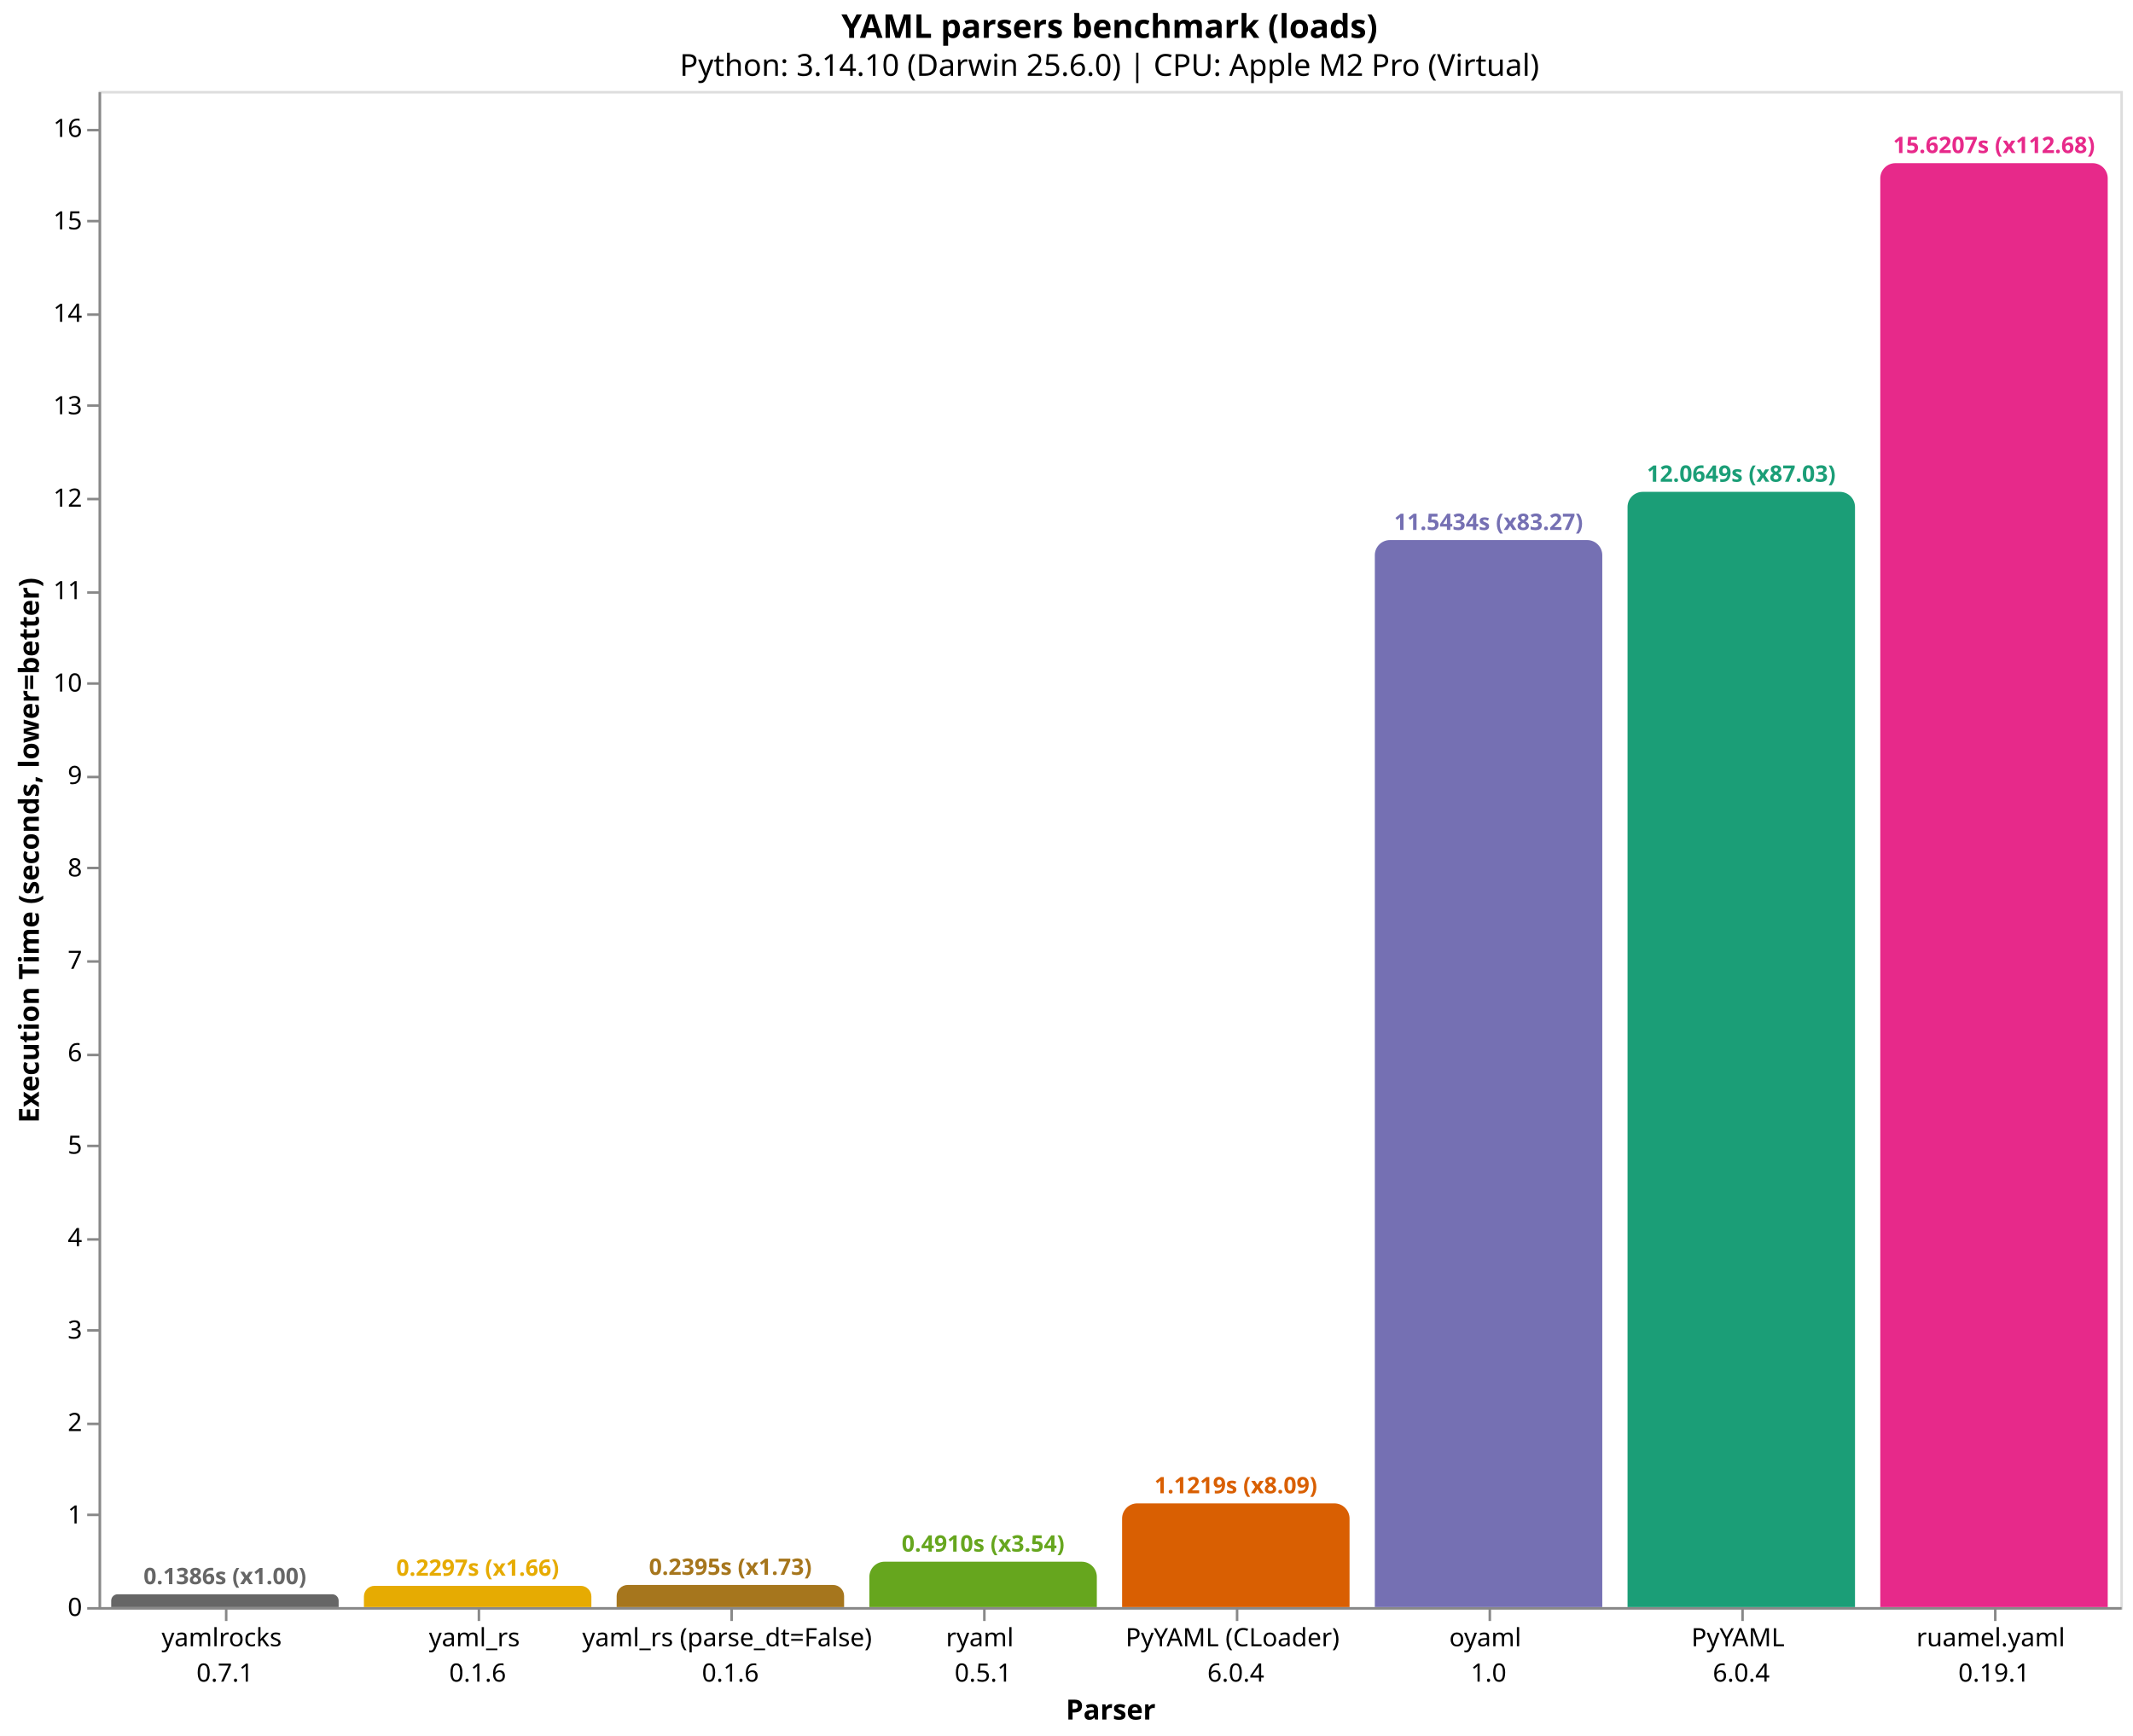
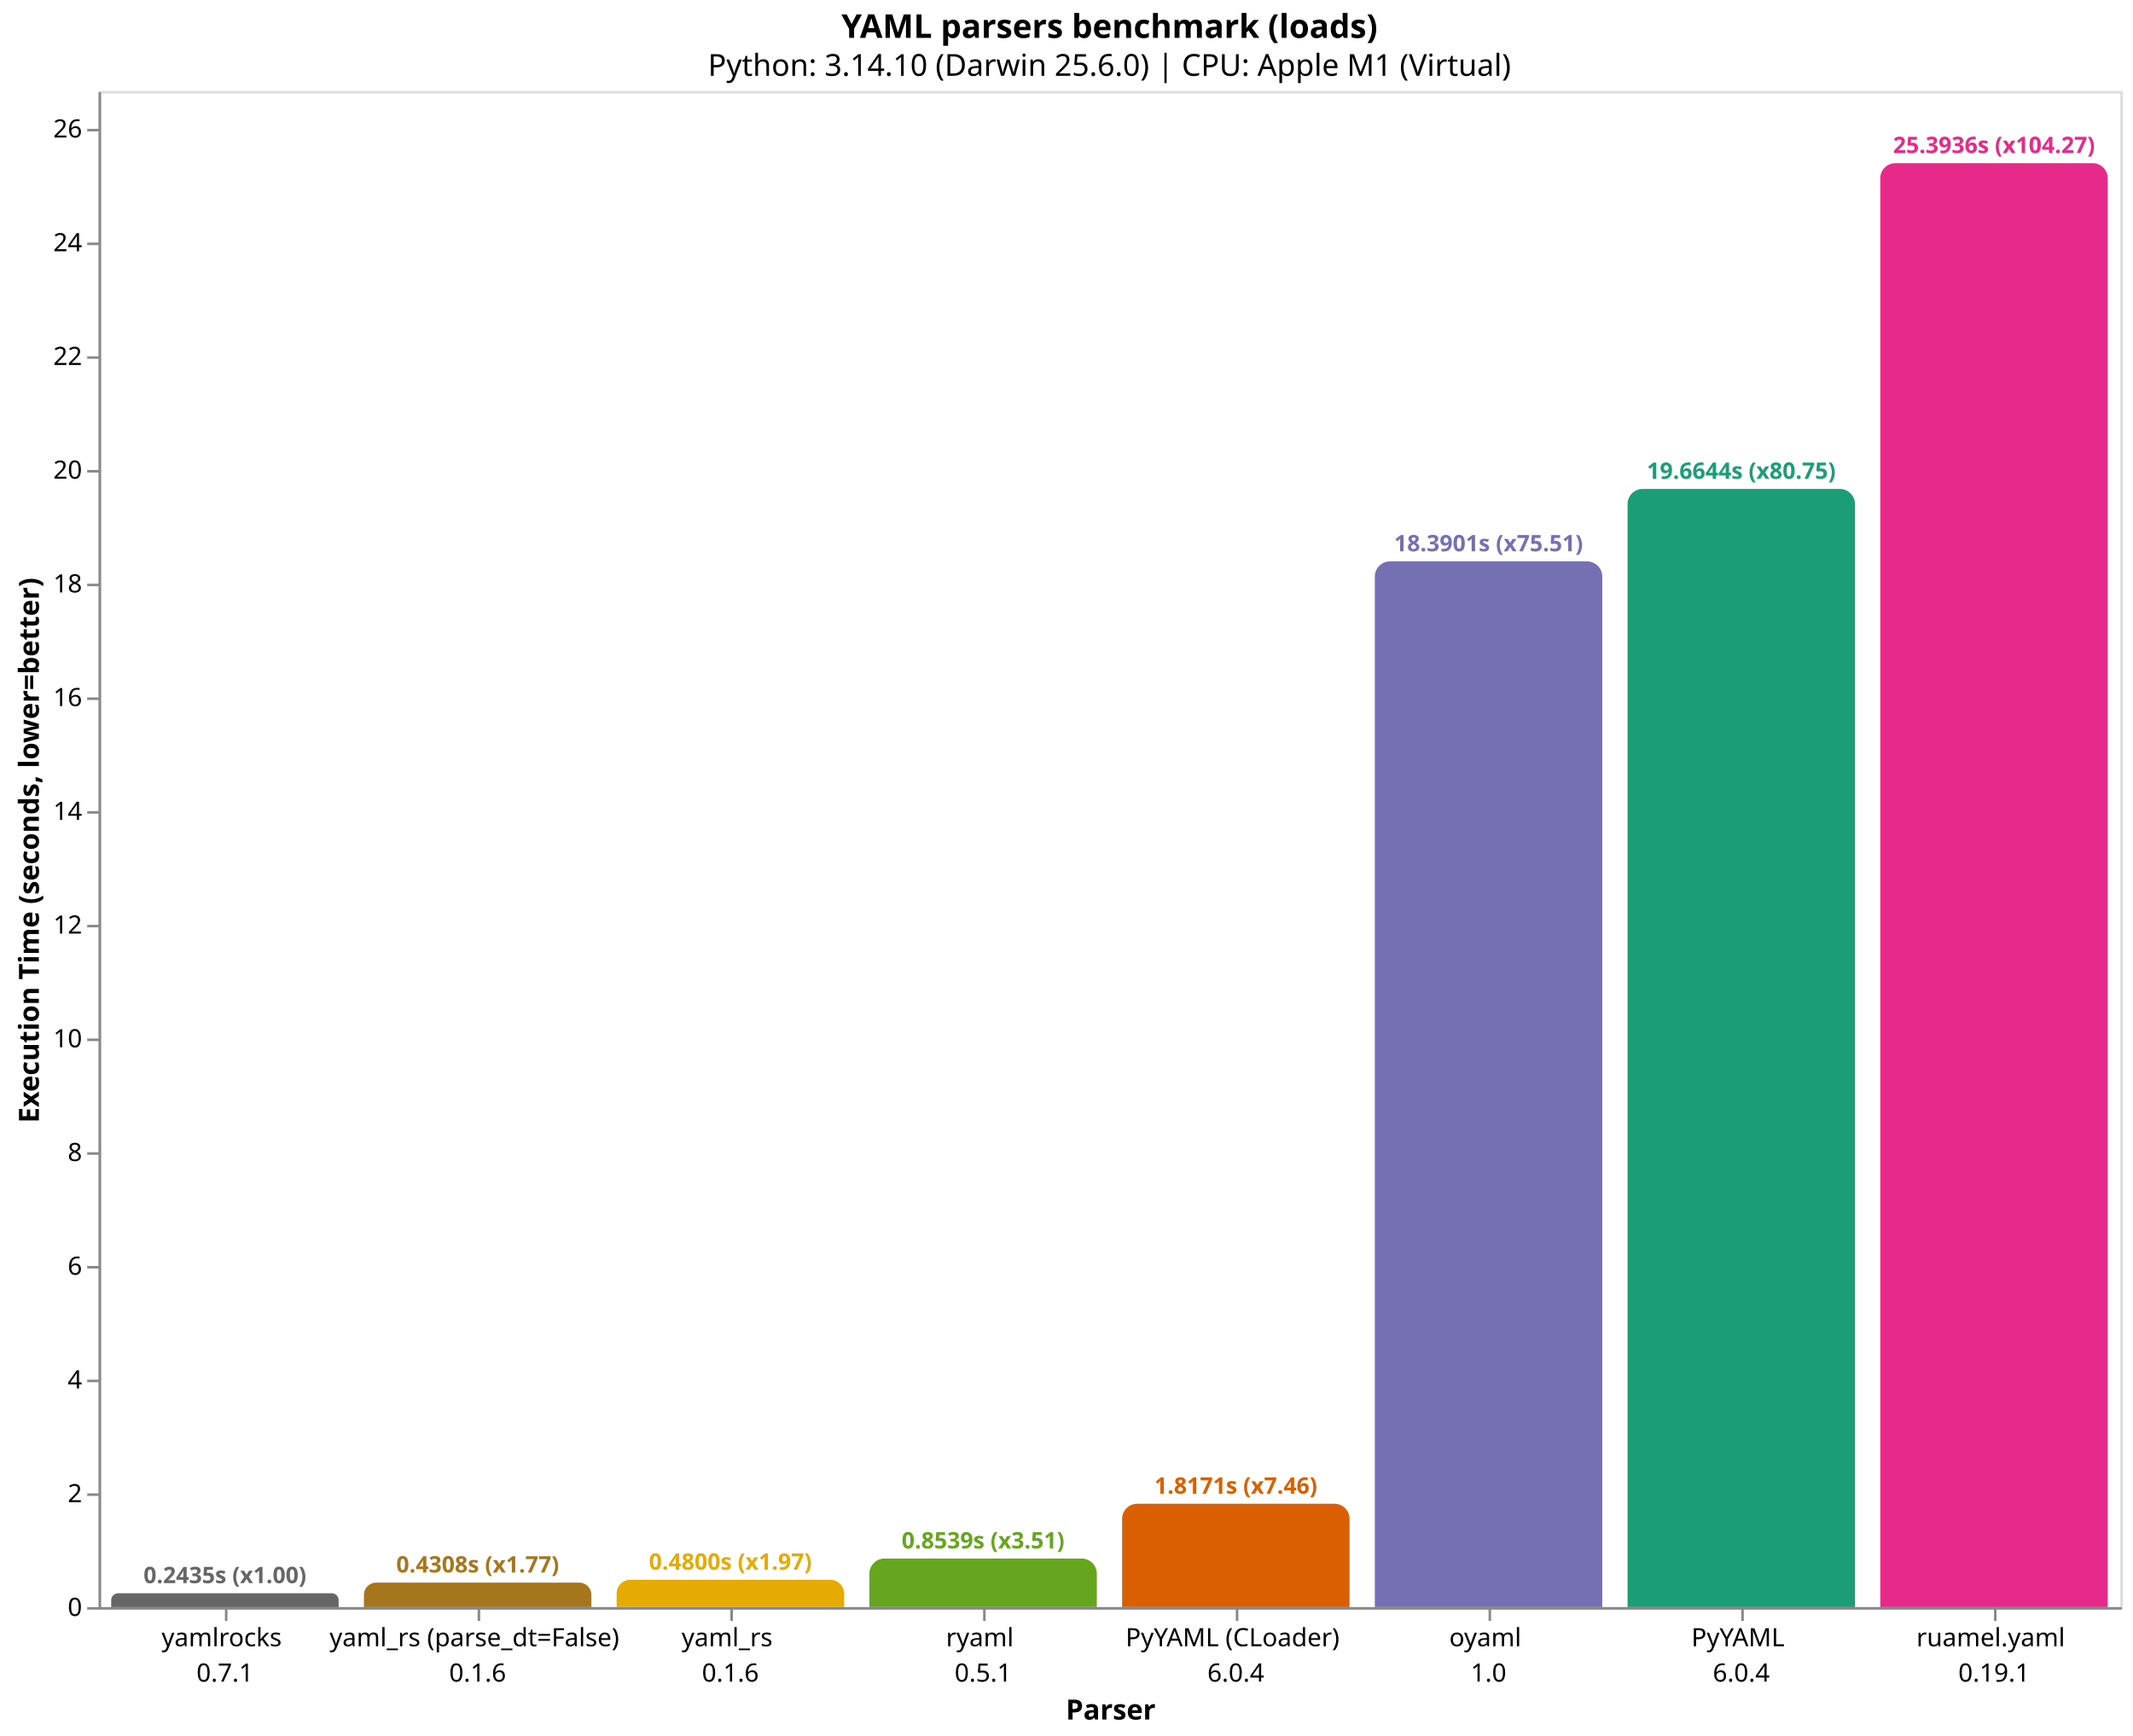
<svg xmlns="http://www.w3.org/2000/svg" version="1.1" class="marks" width="844" height="687" viewBox="0 0 844 687">
  <rect width="844" height="687" fill="white" />
  <g fill="none" stroke-miterlimit="10" transform="translate(39,36)">
    <g class="mark-group role-frame root" role="graphics-object" aria-roledescription="group mark container">
      <g transform="translate(0,0)">
        <path class="background" aria-hidden="true" d="M0.5,0.5h800v600h-800Z" stroke="#ddd" />
        <g>
-           <g class="mark-group role-axis" role="graphics-symbol" aria-roledescription="axis" aria-label="X-axis titled 'Parser' for a discrete scale with 8 values: yamlrocks&#10;0.7.1, yaml_rs&#10;0.1.6, yaml_rs (parse_dt=False)&#10;0.1.6, ryaml&#10;0.5.1, PyYAML (CLoader)&#10;6.0.4, ending with ruamel.yaml&#10;0.19.1">
+           <g class="mark-group role-axis" role="graphics-symbol" aria-roledescription="axis" aria-label="X-axis titled 'Parser' for a discrete scale with 8 values: yamlrocks&#10;0.7.1, yaml_rs (parse_dt=False)&#10;0.1.6, yaml_rs&#10;0.1.6, ryaml&#10;0.5.1, PyYAML (CLoader)&#10;6.0.4, ending with ruamel.yaml&#10;0.19.1">
            <g transform="translate(0.5,600.5)">
              <path class="background" aria-hidden="true" d="M0,0h0v0h0Z" pointer-events="none" />
              <g>
                <g class="mark-rule role-axis-tick" pointer-events="none">
                  <line transform="translate(50,0)" x2="0" y2="5" stroke="#888" stroke-width="1" opacity="1" />
                  <line transform="translate(150,0)" x2="0" y2="5" stroke="#888" stroke-width="1" opacity="1" />
                  <line transform="translate(250,0)" x2="0" y2="5" stroke="#888" stroke-width="1" opacity="1" />
                  <line transform="translate(350,0)" x2="0" y2="5" stroke="#888" stroke-width="1" opacity="1" />
                  <line transform="translate(450,0)" x2="0" y2="5" stroke="#888" stroke-width="1" opacity="1" />
                  <line transform="translate(550,0)" x2="0" y2="5" stroke="#888" stroke-width="1" opacity="1" />
                  <line transform="translate(650,0)" x2="0" y2="5" stroke="#888" stroke-width="1" opacity="1" />
                  <line transform="translate(750,0)" x2="0" y2="5" stroke="#888" stroke-width="1" opacity="1" />
                </g>
                <g class="mark-text role-axis-label" pointer-events="none">
                  <text text-anchor="middle" transform="translate(49.5,15)" font-family="sans-serif" font-size="10px" fill="#000" opacity="1">
                    <tspan>yamlrocks</tspan>
                    <tspan x="0" dy="14">0.7.1</tspan>
                  </text>
                  <text text-anchor="middle" transform="translate(149.5,15)" font-family="sans-serif" font-size="10px" fill="#000" opacity="1">
+                     <tspan>yaml_rs (parse_dt=False)</tspan>
+                     <tspan x="0" dy="14">0.1.6</tspan>
+                   </text>
+                   <text text-anchor="middle" transform="translate(249.5,15)" font-family="sans-serif" font-size="10px" fill="#000" opacity="1">
                    <tspan>yaml_rs</tspan>
-                     <tspan x="0" dy="14">0.1.6</tspan>
-                   </text>
-                   <text text-anchor="middle" transform="translate(249.5,15)" font-family="sans-serif" font-size="10px" fill="#000" opacity="1">
-                     <tspan>yaml_rs (parse_dt=False)</tspan>
                    <tspan x="0" dy="14">0.1.6</tspan>
                  </text>
                  <text text-anchor="middle" transform="translate(349.5,15)" font-family="sans-serif" font-size="10px" fill="#000" opacity="1">
                    <tspan>ryaml</tspan>
                    <tspan x="0" dy="14">0.5.1</tspan>
                  </text>
                  <text text-anchor="middle" transform="translate(449.5,15)" font-family="sans-serif" font-size="10px" fill="#000" opacity="1">
                    <tspan>PyYAML (CLoader)</tspan>
                    <tspan x="0" dy="14">6.0.4</tspan>
                  </text>
                  <text text-anchor="middle" transform="translate(549.5,15)" font-family="sans-serif" font-size="10px" fill="#000" opacity="1">
                    <tspan>oyaml</tspan>
                    <tspan x="0" dy="14">1.0</tspan>
                  </text>
                  <text text-anchor="middle" transform="translate(649.5,15)" font-family="sans-serif" font-size="10px" fill="#000" opacity="1">
                    <tspan>PyYAML</tspan>
                    <tspan x="0" dy="14">6.0.4</tspan>
                  </text>
                  <text text-anchor="middle" transform="translate(749.5,15)" font-family="sans-serif" font-size="10px" fill="#000" opacity="1">
                    <tspan>ruamel.yaml</tspan>
                    <tspan x="0" dy="14">0.19.1</tspan>
                  </text>
                </g>
                <g class="mark-rule role-axis-domain" pointer-events="none">
                  <line transform="translate(0,0)" x2="800" y2="0" stroke="#888" stroke-width="1" opacity="1" />
                </g>
                <g class="mark-text role-axis-title" pointer-events="none">
                  <text text-anchor="middle" transform="translate(400,44)" font-family="sans-serif" font-size="11px" font-weight="bold" fill="#000" opacity="1">Parser</text>
                </g>
              </g>
              <path class="foreground" aria-hidden="true" d="" pointer-events="none" display="none" />
            </g>
          </g>
-           <g class="mark-group role-axis" role="graphics-symbol" aria-roledescription="axis" aria-label="Y-axis titled 'Execution Time (seconds, lower=better)' for a linear scale with values from 0 to 16">
+           <g class="mark-group role-axis" role="graphics-symbol" aria-roledescription="axis" aria-label="Y-axis titled 'Execution Time (seconds, lower=better)' for a linear scale with values from 0 to 27">
            <g transform="translate(0.5,0.5)">
              <path class="background" aria-hidden="true" d="M0,0h0v0h0Z" pointer-events="none" />
              <g>
                <g class="mark-rule role-axis-tick" pointer-events="none">
                  <line transform="translate(0,600)" x2="-5" y2="0" stroke="#888" stroke-width="1" opacity="1" />
-                   <line transform="translate(0,563)" x2="-5" y2="0" stroke="#888" stroke-width="1" opacity="1" />
-                   <line transform="translate(0,527)" x2="-5" y2="0" stroke="#888" stroke-width="1" opacity="1" />
-                   <line transform="translate(0,490)" x2="-5" y2="0" stroke="#888" stroke-width="1" opacity="1" />
-                   <line transform="translate(0,454)" x2="-5" y2="0" stroke="#888" stroke-width="1" opacity="1" />
-                   <line transform="translate(0,417)" x2="-5" y2="0" stroke="#888" stroke-width="1" opacity="1" />
-                   <line transform="translate(0,381)" x2="-5" y2="0" stroke="#888" stroke-width="1" opacity="1" />
-                   <line transform="translate(0,344)" x2="-5" y2="0" stroke="#888" stroke-width="1" opacity="1" />
-                   <line transform="translate(0,307)" x2="-5" y2="0" stroke="#888" stroke-width="1" opacity="1" />
-                   <line transform="translate(0,271)" x2="-5" y2="0" stroke="#888" stroke-width="1" opacity="1" />
-                   <line transform="translate(0,234)" x2="-5" y2="0" stroke="#888" stroke-width="1" opacity="1" />
-                   <line transform="translate(0,198)" x2="-5" y2="0" stroke="#888" stroke-width="1" opacity="1" />
-                   <line transform="translate(0,161)" x2="-5" y2="0" stroke="#888" stroke-width="1" opacity="1" />
-                   <line transform="translate(0,124)" x2="-5" y2="0" stroke="#888" stroke-width="1" opacity="1" />
-                   <line transform="translate(0,88)" x2="-5" y2="0" stroke="#888" stroke-width="1" opacity="1" />
-                   <line transform="translate(0,51)" x2="-5" y2="0" stroke="#888" stroke-width="1" opacity="1" />
+                   <line transform="translate(0,555)" x2="-5" y2="0" stroke="#888" stroke-width="1" opacity="1" />
+                   <line transform="translate(0,510)" x2="-5" y2="0" stroke="#888" stroke-width="1" opacity="1" />
+                   <line transform="translate(0,465)" x2="-5" y2="0" stroke="#888" stroke-width="1" opacity="1" />
+                   <line transform="translate(0,420)" x2="-5" y2="0" stroke="#888" stroke-width="1" opacity="1" />
+                   <line transform="translate(0,375)" x2="-5" y2="0" stroke="#888" stroke-width="1" opacity="1" />
+                   <line transform="translate(0,330)" x2="-5" y2="0" stroke="#888" stroke-width="1" opacity="1" />
+                   <line transform="translate(0,285)" x2="-5" y2="0" stroke="#888" stroke-width="1" opacity="1" />
+                   <line transform="translate(0,240)" x2="-5" y2="0" stroke="#888" stroke-width="1" opacity="1" />
+                   <line transform="translate(0,195)" x2="-5" y2="0" stroke="#888" stroke-width="1" opacity="1" />
+                   <line transform="translate(0,150)" x2="-5" y2="0" stroke="#888" stroke-width="1" opacity="1" />
+                   <line transform="translate(0,105)" x2="-5" y2="0" stroke="#888" stroke-width="1" opacity="1" />
+                   <line transform="translate(0,60)" x2="-5" y2="0" stroke="#888" stroke-width="1" opacity="1" />
                  <line transform="translate(0,15)" x2="-5" y2="0" stroke="#888" stroke-width="1" opacity="1" />
                </g>
                <g class="mark-text role-axis-label" pointer-events="none">
                  <text text-anchor="end" transform="translate(-7,603)" font-family="sans-serif" font-size="10px" fill="#000" opacity="1">0</text>
-                   <text text-anchor="end" transform="translate(-7,566.4186)" font-family="sans-serif" font-size="10px" fill="#000" opacity="1">1</text>
-                   <text text-anchor="end" transform="translate(-7,529.8372)" font-family="sans-serif" font-size="10px" fill="#000" opacity="1">2</text>
-                   <text text-anchor="end" transform="translate(-7,493.2558)" font-family="sans-serif" font-size="10px" fill="#000" opacity="1">3</text>
-                   <text text-anchor="end" transform="translate(-7,456.6744)" font-family="sans-serif" font-size="10px" fill="#000" opacity="1">4</text>
-                   <text text-anchor="end" transform="translate(-7,420.093)" font-family="sans-serif" font-size="10px" fill="#000" opacity="1">5</text>
-                   <text text-anchor="end" transform="translate(-7,383.5116)" font-family="sans-serif" font-size="10px" fill="#000" opacity="1">6</text>
-                   <text text-anchor="end" transform="translate(-7,346.9302)" font-family="sans-serif" font-size="10px" fill="#000" opacity="1">7</text>
-                   <text text-anchor="end" transform="translate(-7,310.3488)" font-family="sans-serif" font-size="10px" fill="#000" opacity="1">8</text>
-                   <text text-anchor="end" transform="translate(-7,273.7673)" font-family="sans-serif" font-size="10px" fill="#000" opacity="1">9</text>
-                   <text text-anchor="end" transform="translate(-7,237.1859)" font-family="sans-serif" font-size="10px" fill="#000" opacity="1">10</text>
-                   <text text-anchor="end" transform="translate(-7,200.6045)" font-family="sans-serif" font-size="10px" fill="#000" opacity="1">11</text>
-                   <text text-anchor="end" transform="translate(-7,164.0231)" font-family="sans-serif" font-size="10px" fill="#000" opacity="1">12</text>
-                   <text text-anchor="end" transform="translate(-7,127.4417)" font-family="sans-serif" font-size="10px" fill="#000" opacity="1">13</text>
-                   <text text-anchor="end" transform="translate(-7,90.86032)" font-family="sans-serif" font-size="10px" fill="#000" opacity="1">14</text>
-                   <text text-anchor="end" transform="translate(-7,54.27891)" font-family="sans-serif" font-size="10px" fill="#000" opacity="1">15</text>
-                   <text text-anchor="end" transform="translate(-7,17.69751)" font-family="sans-serif" font-size="10px" fill="#000" opacity="1">16</text>
+                   <text text-anchor="end" transform="translate(-7,557.9943)" font-family="sans-serif" font-size="10px" fill="#000" opacity="1">2</text>
+                   <text text-anchor="end" transform="translate(-7,512.9885)" font-family="sans-serif" font-size="10px" fill="#000" opacity="1">4</text>
+                   <text text-anchor="end" transform="translate(-7,467.9828)" font-family="sans-serif" font-size="10px" fill="#000" opacity="1">6</text>
+                   <text text-anchor="end" transform="translate(-7,422.977)" font-family="sans-serif" font-size="10px" fill="#000" opacity="1">8</text>
+                   <text text-anchor="end" transform="translate(-7,377.9713)" font-family="sans-serif" font-size="10px" fill="#000" opacity="1">10</text>
+                   <text text-anchor="end" transform="translate(-7,332.9655)" font-family="sans-serif" font-size="10px" fill="#000" opacity="1">12</text>
+                   <text text-anchor="end" transform="translate(-7,287.9598)" font-family="sans-serif" font-size="10px" fill="#000" opacity="1">14</text>
+                   <text text-anchor="end" transform="translate(-7,242.954)" font-family="sans-serif" font-size="10px" fill="#000" opacity="1">16</text>
+                   <text text-anchor="end" transform="translate(-7,197.9483)" font-family="sans-serif" font-size="10px" fill="#000" opacity="1">18</text>
+                   <text text-anchor="end" transform="translate(-7,152.9425)" font-family="sans-serif" font-size="10px" fill="#000" opacity="1">20</text>
+                   <text text-anchor="end" transform="translate(-7,107.9368)" font-family="sans-serif" font-size="10px" fill="#000" opacity="1">22</text>
+                   <text text-anchor="end" transform="translate(-7,62.93101)" font-family="sans-serif" font-size="10px" fill="#000" opacity="1">24</text>
+                   <text text-anchor="end" transform="translate(-7,17.92526)" font-family="sans-serif" font-size="10px" fill="#000" opacity="1">26</text>
                </g>
                <g class="mark-rule role-axis-domain" pointer-events="none">
                  <line transform="translate(0,600)" x2="0" y2="-600" stroke="#888" stroke-width="1" opacity="1" />
                </g>
                <g class="mark-text role-axis-title" pointer-events="none">
                  <text text-anchor="middle" transform="translate(-22.12305,300) rotate(-90) translate(0,-2)" font-family="sans-serif" font-size="11px" font-weight="bold" fill="#000" opacity="1">Execution Time (seconds, lower=better)</text>
                </g>
              </g>
              <path class="foreground" aria-hidden="true" d="" pointer-events="none" display="none" />
            </g>
          </g>
          <g class="mark-group role-scope" role="graphics-object" aria-roledescription="group mark container">
-             <g transform="translate(5,594.9288)">
-               <path class="background" aria-hidden="true" d="M2.536,0L87.464,0C88.864,0,90,1.136,90,2.536L90,5.071C90,5.071,90,5.071,90,5.071L0,5.071C0,5.071,0,5.071,0,5.071L0,2.536C0,1.136,1.136,0,2.536,0Z" />
+             <g transform="translate(5,594.5198)">
+               <path class="background" aria-hidden="true" d="M2.74,0L87.26,0C88.772,0,90,1.228,90,2.74L90,5.48C90,5.48,90,5.48,90,5.48L0,5.48C0,5.48,0,5.48,0,5.48L0,2.74C0,1.228,1.228,0,2.74,0Z" />
              <g clip-path="url(#clip1)">
                <g class="mark-group role-scope" role="graphics-object" aria-roledescription="group mark container">
-                   <g transform="translate(0,-594.9288)">
-                     <path class="background" aria-hidden="true" d="M0,0h90v0h-90Z" />
-                     <g>
-                       <g class="mark-rect role-mark layer_0_marks" role="graphics-object" aria-roledescription="rect mark container">
-                         <path aria-label="Parser: yamlrocks&#10;0.7.1; Execution Time (seconds, lower=better): 0.138628041333; parser: yamlrocks; Execution Time (s): 0.1386; Slowdown: 1.00" role="graphics-symbol" aria-roledescription="bar" d="M0,594.929h90v5.071h-90Z" fill="#666666" />
-                       </g>
-                     </g>
-                     <path class="foreground" aria-hidden="true" d="" display="none" />
-                   </g>
-                 </g>
-               </g>
-               <path class="foreground" aria-hidden="true" d="" display="none" />
-             </g>
-             <g transform="translate(105,591.5976)">
-               <path class="background" aria-hidden="true" d="M4.201,0L85.799,0C88.118,0,90,1.882,90,4.201L90,8.402C90,8.402,90,8.402,90,8.402L0,8.402C0,8.402,0,8.402,0,8.402L0,4.201C0,1.882,1.882,0,4.201,0Z" />
+                   <g transform="translate(0,-594.5198)">
+                     <path class="background" aria-hidden="true" d="M0,0h90v0h-90Z" />
+                     <g>
+                       <g class="mark-rect role-mark layer_0_marks" role="graphics-object" aria-roledescription="rect mark container">
+                         <path aria-label="Parser: yamlrocks&#10;0.7.1; Execution Time (seconds, lower=better): 0.243534597333; parser: yamlrocks; Execution Time (s): 0.2435; Slowdown: 1.00" role="graphics-symbol" aria-roledescription="bar" d="M0,594.52h90v5.48h-90Z" fill="#666666" />
+                       </g>
+                     </g>
+                     <path class="foreground" aria-hidden="true" d="" display="none" />
+                   </g>
+                 </g>
+               </g>
+               <path class="foreground" aria-hidden="true" d="" display="none" />
+             </g>
+             <g transform="translate(105,590.3049)">
+               <path class="background" aria-hidden="true" d="M4.848,0L85.152,0C87.828,0,90,2.172,90,4.848L90,9.695C90,9.695,90,9.695,90,9.695L0,9.695C0,9.695,0,9.695,0,9.695L0,4.848C0,2.172,2.172,0,4.848,0Z" />
              <g clip-path="url(#clip2)">
                <g class="mark-group role-scope" role="graphics-object" aria-roledescription="group mark container">
-                   <g transform="translate(0,-591.5976)">
-                     <path class="background" aria-hidden="true" d="M0,0h90v0h-90Z" />
-                     <g>
-                       <g class="mark-rect role-mark layer_0_marks" role="graphics-object" aria-roledescription="rect mark container">
-                         <path aria-label="Parser: yaml_rs&#10;0.1.6; Execution Time (seconds, lower=better): 0.229689597333; parser: yaml_rs; Execution Time (s): 0.2297; Slowdown: 1.66" role="graphics-symbol" aria-roledescription="bar" d="M0,591.598h90v8.402h-90Z" fill="#e6ab02" />
-                       </g>
-                     </g>
-                     <path class="foreground" aria-hidden="true" d="" display="none" />
-                   </g>
-                 </g>
-               </g>
-               <path class="foreground" aria-hidden="true" d="" display="none" />
-             </g>
-             <g transform="translate(205,591.2395)">
-               <path class="background" aria-hidden="true" d="M4.38,0L85.62,0C88.037,0,90,1.963,90,4.38L90,8.761C90,8.761,90,8.761,90,8.761L0,8.761C0,8.761,0,8.761,0,8.761L0,4.38C0,1.963,1.963,0,4.38,0Z" />
+                   <g transform="translate(0,-590.3049)">
+                     <path class="background" aria-hidden="true" d="M0,0h90v0h-90Z" />
+                     <g>
+                       <g class="mark-rect role-mark layer_0_marks" role="graphics-object" aria-roledescription="rect mark container">
+                         <path aria-label="Parser: yaml_rs (parse_dt=False)&#10;0.1.6; Execution Time (seconds, lower=better): 0.430840444667; parser: yaml_rs (parse_dt=False); Execution Time (s): 0.4308; Slowdown: 1.77" role="graphics-symbol" aria-roledescription="bar" d="M0,590.305h90v9.695h-90Z" fill="#a6761d" />
+                       </g>
+                     </g>
+                     <path class="foreground" aria-hidden="true" d="" display="none" />
+                   </g>
+                 </g>
+               </g>
+               <path class="foreground" aria-hidden="true" d="" display="none" />
+             </g>
+             <g transform="translate(205,589.1977)">
+               <path class="background" aria-hidden="true" d="M5.401,0L84.599,0C87.58,0,90,2.42,90,5.401L90,10.802C90,10.802,90,10.802,90,10.802L0,10.802C0,10.802,0,10.802,0,10.802L0,5.401C0,2.42,2.42,0,5.401,0Z" />
              <g clip-path="url(#clip3)">
                <g class="mark-group role-scope" role="graphics-object" aria-roledescription="group mark container">
-                   <g transform="translate(0,-591.2395)">
-                     <path class="background" aria-hidden="true" d="M0,0h90v0h-90Z" />
-                     <g>
-                       <g class="mark-rect role-mark layer_0_marks" role="graphics-object" aria-roledescription="rect mark container">
-                         <path aria-label="Parser: yaml_rs (parse_dt=False)&#10;0.1.6; Execution Time (seconds, lower=better): 0.239479764; parser: yaml_rs (parse_dt=False); Execution Time (s): 0.2395; Slowdown: 1.73" role="graphics-symbol" aria-roledescription="bar" d="M0,591.239h90v8.761h-90Z" fill="#a6761d" />
-                       </g>
-                     </g>
-                     <path class="foreground" aria-hidden="true" d="" display="none" />
-                   </g>
-                 </g>
-               </g>
-               <path class="foreground" aria-hidden="true" d="" display="none" />
-             </g>
-             <g transform="translate(305,582.0384)">
-               <path class="background" aria-hidden="true" d="M6,0L84,0C87.311,0,90,2.689,90,6L90,17.962C90,17.962,90,17.962,90,17.962L0,17.962C0,17.962,0,17.962,0,17.962L0,6C0,2.689,2.689,0,6,0Z" />
+                   <g transform="translate(0,-589.1977)">
+                     <path class="background" aria-hidden="true" d="M0,0h90v0h-90Z" />
+                     <g>
+                       <g class="mark-rect role-mark layer_0_marks" role="graphics-object" aria-roledescription="rect mark container">
+                         <path aria-label="Parser: yaml_rs&#10;0.1.6; Execution Time (seconds, lower=better): 0.480041819333; parser: yaml_rs; Execution Time (s): 0.4800; Slowdown: 1.97" role="graphics-symbol" aria-roledescription="bar" d="M0,589.198h90v10.802h-90Z" fill="#e6ab02" />
+                       </g>
+                     </g>
+                     <path class="foreground" aria-hidden="true" d="" display="none" />
+                   </g>
+                 </g>
+               </g>
+               <path class="foreground" aria-hidden="true" d="" display="none" />
+             </g>
+             <g transform="translate(305,580.784)">
+               <path class="background" aria-hidden="true" d="M6,0L84,0C87.311,0,90,2.689,90,6L90,19.216C90,19.216,90,19.216,90,19.216L0,19.216C0,19.216,0,19.216,0,19.216L0,6C0,2.689,2.689,0,6,0Z" />
              <g clip-path="url(#clip4)">
                <g class="mark-group role-scope" role="graphics-object" aria-roledescription="group mark container">
-                   <g transform="translate(0,-582.0384)">
-                     <path class="background" aria-hidden="true" d="M0,0h90v0h-90Z" />
-                     <g>
-                       <g class="mark-rect role-mark layer_0_marks" role="graphics-object" aria-roledescription="rect mark container">
-                         <path aria-label="Parser: ryaml&#10;0.5.1; Execution Time (seconds, lower=better): 0.491002708; parser: ryaml; Execution Time (s): 0.4910; Slowdown: 3.54" role="graphics-symbol" aria-roledescription="bar" d="M0,582.038h90v17.962h-90Z" fill="#66a61e" />
-                       </g>
-                     </g>
-                     <path class="foreground" aria-hidden="true" d="" display="none" />
-                   </g>
-                 </g>
-               </g>
-               <path class="foreground" aria-hidden="true" d="" display="none" />
-             </g>
-             <g transform="translate(405,558.9597)">
-               <path class="background" aria-hidden="true" d="M6,0L84,0C87.311,0,90,2.689,90,6L90,41.04C90,41.04,90,41.04,90,41.04L0,41.04C0,41.04,0,41.04,0,41.04L0,6C0,2.689,2.689,0,6,0Z" />
+                   <g transform="translate(0,-580.784)">
+                     <path class="background" aria-hidden="true" d="M0,0h90v0h-90Z" />
+                     <g>
+                       <g class="mark-rect role-mark layer_0_marks" role="graphics-object" aria-roledescription="rect mark container">
+                         <path aria-label="Parser: ryaml&#10;0.5.1; Execution Time (seconds, lower=better): 0.853934625; parser: ryaml; Execution Time (s): 0.8539; Slowdown: 3.51" role="graphics-symbol" aria-roledescription="bar" d="M0,580.784h90v19.216h-90Z" fill="#66a61e" />
+                       </g>
+                     </g>
+                     <path class="foreground" aria-hidden="true" d="" display="none" />
+                   </g>
+                 </g>
+               </g>
+               <path class="foreground" aria-hidden="true" d="" display="none" />
+             </g>
+             <g transform="translate(405,559.1094)">
+               <path class="background" aria-hidden="true" d="M6,0L84,0C87.311,0,90,2.689,90,6L90,40.891C90,40.891,90,40.891,90,40.891L0,40.891C0,40.891,0,40.891,0,40.891L0,6C0,2.689,2.689,0,6,0Z" />
              <g clip-path="url(#clip5)">
                <g class="mark-group role-scope" role="graphics-object" aria-roledescription="group mark container">
-                   <g transform="translate(0,-558.9597)">
-                     <path class="background" aria-hidden="true" d="M0,0h90v0h-90Z" />
-                     <g>
-                       <g class="mark-rect role-mark layer_0_marks" role="graphics-object" aria-roledescription="rect mark container">
-                         <path aria-label="Parser: PyYAML (CLoader)&#10;6.0.4; Execution Time (seconds, lower=better): 1.12189041667; parser: PyYAML (CLoader); Execution Time (s): 1.1219; Slowdown: 8.09" role="graphics-symbol" aria-roledescription="bar" d="M0,558.96h90v41.04h-90Z" fill="#d95f02" />
-                       </g>
-                     </g>
-                     <path class="foreground" aria-hidden="true" d="" display="none" />
-                   </g>
-                 </g>
-               </g>
-               <path class="foreground" aria-hidden="true" d="" display="none" />
-             </g>
-             <g transform="translate(505,177.7254)">
-               <path class="background" aria-hidden="true" d="M6,0L84,0C87.311,0,90,2.689,90,6L90,422.275C90,422.275,90,422.275,90,422.275L0,422.275C0,422.275,0,422.275,0,422.275L0,6C0,2.689,2.689,0,6,0Z" />
+                   <g transform="translate(0,-559.1094)">
+                     <path class="background" aria-hidden="true" d="M0,0h90v0h-90Z" />
+                     <g>
+                       <g class="mark-rect role-mark layer_0_marks" role="graphics-object" aria-roledescription="rect mark container">
+                         <path aria-label="Parser: PyYAML (CLoader)&#10;6.0.4; Execution Time (seconds, lower=better): 1.8171275; parser: PyYAML (CLoader); Execution Time (s): 1.8171; Slowdown: 7.46" role="graphics-symbol" aria-roledescription="bar" d="M0,559.109h90v40.891h-90Z" fill="#d95f02" />
+                       </g>
+                     </g>
+                     <path class="foreground" aria-hidden="true" d="" display="none" />
+                   </g>
+                 </g>
+               </g>
+               <path class="foreground" aria-hidden="true" d="" display="none" />
+             </g>
+             <g transform="translate(505,186.1709)">
+               <path class="background" aria-hidden="true" d="M6,0L84,0C87.311,0,90,2.689,90,6L90,413.829C90,413.829,90,413.829,90,413.829L0,413.829C0,413.829,0,413.829,0,413.829L0,6C0,2.689,2.689,0,6,0Z" />
              <g clip-path="url(#clip6)">
                <g class="mark-group role-scope" role="graphics-object" aria-roledescription="group mark container">
-                   <g transform="translate(0,-177.7254)">
-                     <path class="background" aria-hidden="true" d="M0,0h90v0h-90Z" />
-                     <g>
-                       <g class="mark-rect role-mark layer_0_marks" role="graphics-object" aria-roledescription="rect mark container">
-                         <path aria-label="Parser: oyaml&#10;1.0; Execution Time (seconds, lower=better): 11.5434223747; parser: oyaml; Execution Time (s): 11.5434; Slowdown: 83.27" role="graphics-symbol" aria-roledescription="bar" d="M0,177.725h90v422.275h-90Z" fill="#7570b3" />
-                       </g>
-                     </g>
-                     <path class="foreground" aria-hidden="true" d="" display="none" />
-                   </g>
-                 </g>
-               </g>
-               <path class="foreground" aria-hidden="true" d="" display="none" />
-             </g>
-             <g transform="translate(605,158.6484)">
-               <path class="background" aria-hidden="true" d="M6,0L84,0C87.311,0,90,2.689,90,6L90,441.352C90,441.352,90,441.352,90,441.352L0,441.352C0,441.352,0,441.352,0,441.352L0,6C0,2.689,2.689,0,6,0Z" />
+                   <g transform="translate(0,-186.1709)">
+                     <path class="background" aria-hidden="true" d="M0,0h90v0h-90Z" />
+                     <g>
+                       <g class="mark-rect role-mark layer_0_marks" role="graphics-object" aria-roledescription="rect mark container">
+                         <path aria-label="Parser: oyaml&#10;1.0; Execution Time (seconds, lower=better): 18.3900529443; parser: oyaml; Execution Time (s): 18.3901; Slowdown: 75.51" role="graphics-symbol" aria-roledescription="bar" d="M0,186.171h90v413.829h-90Z" fill="#7570b3" />
+                       </g>
+                     </g>
+                     <path class="foreground" aria-hidden="true" d="" display="none" />
+                   </g>
+                 </g>
+               </g>
+               <path class="foreground" aria-hidden="true" d="" display="none" />
+             </g>
+             <g transform="translate(605,157.4948)">
+               <path class="background" aria-hidden="true" d="M6,0L84,0C87.311,0,90,2.689,90,6L90,442.505C90,442.505,90,442.505,90,442.505L0,442.505C0,442.505,0,442.505,0,442.505L0,6C0,2.689,2.689,0,6,0Z" />
              <g clip-path="url(#clip7)">
                <g class="mark-group role-scope" role="graphics-object" aria-roledescription="group mark container">
-                   <g transform="translate(0,-158.6484)">
-                     <path class="background" aria-hidden="true" d="M0,0h90v0h-90Z" />
-                     <g>
-                       <g class="mark-rect role-mark layer_0_marks" role="graphics-object" aria-roledescription="rect mark container">
-                         <path aria-label="Parser: PyYAML&#10;6.0.4; Execution Time (seconds, lower=better): 12.0649149723; parser: PyYAML; Execution Time (s): 12.0649; Slowdown: 87.03" role="graphics-symbol" aria-roledescription="bar" d="M0,158.648h90v441.352h-90Z" fill="#1b9e77" />
+                   <g transform="translate(0,-157.4948)">
+                     <path class="background" aria-hidden="true" d="M0,0h90v0h-90Z" />
+                     <g>
+                       <g class="mark-rect role-mark layer_0_marks" role="graphics-object" aria-roledescription="rect mark container">
+                         <path aria-label="Parser: PyYAML&#10;6.0.4; Execution Time (seconds, lower=better): 19.6643841947; parser: PyYAML; Execution Time (s): 19.6644; Slowdown: 80.75" role="graphics-symbol" aria-roledescription="bar" d="M0,157.495h90v442.505h-90Z" fill="#1b9e77" />
                      </g>
                    </g>
                    <path class="foreground" aria-hidden="true" d="" display="none" />
                  </g>
                </g>
              </g>
              <path class="foreground" aria-hidden="true" d="" display="none" />
            </g>
            <g transform="translate(705,28.57143)">
              <path class="background" aria-hidden="true" d="M6,0L84,0C87.311,0,90,2.689,90,6L90,571.429C90,571.429,90,571.429,90,571.429L0,571.429C0,571.429,0,571.429,0,571.429L0,6C0,2.689,2.689,0,6,0Z" />
              <g clip-path="url(#clip8)">
                <g class="mark-group role-scope" role="graphics-object" aria-roledescription="group mark container">
                  <g transform="translate(0,-28.57143)">
                    <path class="background" aria-hidden="true" d="M0,0h90v0h-90Z" />
                    <g>
                      <g class="mark-rect role-mark layer_0_marks" role="graphics-object" aria-roledescription="rect mark container">
-                         <path aria-label="Parser: ruamel.yaml&#10;0.19.1; Execution Time (seconds, lower=better): 15.6207384307; parser: ruamel.yaml; Execution Time (s): 15.6207; Slowdown: 112.68" role="graphics-symbol" aria-roledescription="bar" d="M0,28.571h90v571.429h-90Z" fill="#e7298a" />
+                         <path aria-label="Parser: ruamel.yaml&#10;0.19.1; Execution Time (seconds, lower=better): 25.393581056; parser: ruamel.yaml; Execution Time (s): 25.3936; Slowdown: 104.27" role="graphics-symbol" aria-roledescription="bar" d="M0,28.571h90v571.429h-90Z" fill="#e7298a" />
                      </g>
                    </g>
                    <path class="foreground" aria-hidden="true" d="" display="none" />
                  </g>
                </g>
              </g>
              <path class="foreground" aria-hidden="true" d="" display="none" />
            </g>
          </g>
          <g class="mark-text role-mark layer_1_marks" role="graphics-object" aria-roledescription="text mark container">
-             <text aria-label="Parser: yamlrocks&#10;0.7.1; Execution Time (seconds, lower=better): 0.138628041333; parser: yamlrocks; label: 0.1386s (x1.00); Execution Time (s): 0.1386; Slowdown: 1.00" role="graphics-symbol" aria-roledescription="text mark" text-anchor="middle" transform="translate(50,590.9288)" font-family="sans-serif" font-size="9px" font-weight="bold" fill="#666666">0.1386s (x1.00)</text>
-             <text aria-label="Parser: yaml_rs&#10;0.1.6; Execution Time (seconds, lower=better): 0.229689597333; parser: yaml_rs; label: 0.2297s (x1.66); Execution Time (s): 0.2297; Slowdown: 1.66" role="graphics-symbol" aria-roledescription="text mark" text-anchor="middle" transform="translate(150,587.5976)" font-family="sans-serif" font-size="9px" font-weight="bold" fill="#e6ab02">0.2297s (x1.66)</text>
-             <text aria-label="Parser: yaml_rs (parse_dt=False)&#10;0.1.6; Execution Time (seconds, lower=better): 0.239479764; parser: yaml_rs (parse_dt=False); label: 0.2395s (x1.73); Execution Time (s): 0.2395; Slowdown: 1.73" role="graphics-symbol" aria-roledescription="text mark" text-anchor="middle" transform="translate(250,587.2395)" font-family="sans-serif" font-size="9px" font-weight="bold" fill="#a6761d">0.2395s (x1.73)</text>
-             <text aria-label="Parser: ryaml&#10;0.5.1; Execution Time (seconds, lower=better): 0.491002708; parser: ryaml; label: 0.4910s (x3.54); Execution Time (s): 0.4910; Slowdown: 3.54" role="graphics-symbol" aria-roledescription="text mark" text-anchor="middle" transform="translate(350,578.0384)" font-family="sans-serif" font-size="9px" font-weight="bold" fill="#66a61e">0.4910s (x3.54)</text>
-             <text aria-label="Parser: PyYAML (CLoader)&#10;6.0.4; Execution Time (seconds, lower=better): 1.12189041667; parser: PyYAML (CLoader); label: 1.1219s (x8.09); Execution Time (s): 1.1219; Slowdown: 8.09" role="graphics-symbol" aria-roledescription="text mark" text-anchor="middle" transform="translate(450,554.9597)" font-family="sans-serif" font-size="9px" font-weight="bold" fill="#d95f02">1.1219s (x8.09)</text>
-             <text aria-label="Parser: oyaml&#10;1.0; Execution Time (seconds, lower=better): 11.5434223747; parser: oyaml; label: 11.5434s (x83.27); Execution Time (s): 11.5434; Slowdown: 83.27" role="graphics-symbol" aria-roledescription="text mark" text-anchor="middle" transform="translate(550,173.7254)" font-family="sans-serif" font-size="9px" font-weight="bold" fill="#7570b3">11.5434s (x83.27)</text>
-             <text aria-label="Parser: PyYAML&#10;6.0.4; Execution Time (seconds, lower=better): 12.0649149723; parser: PyYAML; label: 12.0649s (x87.03); Execution Time (s): 12.0649; Slowdown: 87.03" role="graphics-symbol" aria-roledescription="text mark" text-anchor="middle" transform="translate(650,154.6484)" font-family="sans-serif" font-size="9px" font-weight="bold" fill="#1b9e77">12.0649s (x87.03)</text>
-             <text aria-label="Parser: ruamel.yaml&#10;0.19.1; Execution Time (seconds, lower=better): 15.6207384307; parser: ruamel.yaml; label: 15.6207s (x112.68); Execution Time (s): 15.6207; Slowdown: 112.68" role="graphics-symbol" aria-roledescription="text mark" text-anchor="middle" transform="translate(750,24.57143)" font-family="sans-serif" font-size="9px" font-weight="bold" fill="#e7298a">15.6207s (x112.68)</text>
+             <text aria-label="Parser: yamlrocks&#10;0.7.1; Execution Time (seconds, lower=better): 0.243534597333; parser: yamlrocks; label: 0.2435s (x1.00); Execution Time (s): 0.2435; Slowdown: 1.00" role="graphics-symbol" aria-roledescription="text mark" text-anchor="middle" transform="translate(50,590.5198)" font-family="sans-serif" font-size="9px" font-weight="bold" fill="#666666">0.2435s (x1.00)</text>
+             <text aria-label="Parser: yaml_rs (parse_dt=False)&#10;0.1.6; Execution Time (seconds, lower=better): 0.430840444667; parser: yaml_rs (parse_dt=False); label: 0.4308s (x1.77); Execution Time (s): 0.4308; Slowdown: 1.77" role="graphics-symbol" aria-roledescription="text mark" text-anchor="middle" transform="translate(150,586.3049)" font-family="sans-serif" font-size="9px" font-weight="bold" fill="#a6761d">0.4308s (x1.77)</text>
+             <text aria-label="Parser: yaml_rs&#10;0.1.6; Execution Time (seconds, lower=better): 0.480041819333; parser: yaml_rs; label: 0.4800s (x1.97); Execution Time (s): 0.4800; Slowdown: 1.97" role="graphics-symbol" aria-roledescription="text mark" text-anchor="middle" transform="translate(250,585.1977)" font-family="sans-serif" font-size="9px" font-weight="bold" fill="#e6ab02">0.4800s (x1.97)</text>
+             <text aria-label="Parser: ryaml&#10;0.5.1; Execution Time (seconds, lower=better): 0.853934625; parser: ryaml; label: 0.8539s (x3.51); Execution Time (s): 0.8539; Slowdown: 3.51" role="graphics-symbol" aria-roledescription="text mark" text-anchor="middle" transform="translate(350,576.784)" font-family="sans-serif" font-size="9px" font-weight="bold" fill="#66a61e">0.8539s (x3.51)</text>
+             <text aria-label="Parser: PyYAML (CLoader)&#10;6.0.4; Execution Time (seconds, lower=better): 1.8171275; parser: PyYAML (CLoader); label: 1.8171s (x7.46); Execution Time (s): 1.8171; Slowdown: 7.46" role="graphics-symbol" aria-roledescription="text mark" text-anchor="middle" transform="translate(450,555.1094)" font-family="sans-serif" font-size="9px" font-weight="bold" fill="#d95f02">1.8171s (x7.46)</text>
+             <text aria-label="Parser: oyaml&#10;1.0; Execution Time (seconds, lower=better): 18.3900529443; parser: oyaml; label: 18.3901s (x75.51); Execution Time (s): 18.3901; Slowdown: 75.51" role="graphics-symbol" aria-roledescription="text mark" text-anchor="middle" transform="translate(550,182.1709)" font-family="sans-serif" font-size="9px" font-weight="bold" fill="#7570b3">18.3901s (x75.51)</text>
+             <text aria-label="Parser: PyYAML&#10;6.0.4; Execution Time (seconds, lower=better): 19.6643841947; parser: PyYAML; label: 19.6644s (x80.75); Execution Time (s): 19.6644; Slowdown: 80.75" role="graphics-symbol" aria-roledescription="text mark" text-anchor="middle" transform="translate(650,153.4948)" font-family="sans-serif" font-size="9px" font-weight="bold" fill="#1b9e77">19.6644s (x80.75)</text>
+             <text aria-label="Parser: ruamel.yaml&#10;0.19.1; Execution Time (seconds, lower=better): 25.393581056; parser: ruamel.yaml; label: 25.3936s (x104.27); Execution Time (s): 25.3936; Slowdown: 104.27" role="graphics-symbol" aria-roledescription="text mark" text-anchor="middle" transform="translate(750,24.57143)" font-family="sans-serif" font-size="9px" font-weight="bold" fill="#e7298a">25.3936s (x104.27)</text>
          </g>
          <g class="mark-group role-title">
            <g transform="translate(400,-31)">
              <path class="background" aria-hidden="true" d="M0,0h0v0h0Z" pointer-events="none" />
              <g>
                <g class="mark-text role-title-text" role="graphics-symbol" aria-roledescription="title" aria-label="Title text 'YAML parsers benchmark (loads)'" pointer-events="none">
                  <text text-anchor="middle" transform="translate(0,10)" font-family="sans-serif" font-size="13px" font-weight="bold" fill="#000" opacity="1">YAML parsers benchmark (loads)</text>
                </g>
-                 <g class="mark-text role-title-subtitle" role="graphics-symbol" aria-roledescription="subtitle" aria-label="Subtitle text 'Python: 3.14.10 (Darwin 25.6.0) | CPU: Apple M2 Pro (Virtual)'" pointer-events="none">
-                   <text text-anchor="middle" transform="translate(0,25)" font-family="sans-serif" font-size="12px" fill="#000" opacity="1">Python: 3.14.10 (Darwin 25.6.0) | CPU: Apple M2 Pro (Virtual)</text>
+                 <g class="mark-text role-title-subtitle" role="graphics-symbol" aria-roledescription="subtitle" aria-label="Subtitle text 'Python: 3.14.10 (Darwin 25.6.0) | CPU: Apple M1 (Virtual)'" pointer-events="none">
+                   <text text-anchor="middle" transform="translate(0,25)" font-family="sans-serif" font-size="12px" fill="#000" opacity="1">Python: 3.14.10 (Darwin 25.6.0) | CPU: Apple M1 (Virtual)</text>
                </g>
              </g>
              <path class="foreground" aria-hidden="true" d="" pointer-events="none" display="none" />
            </g>
          </g>
        </g>
        <path class="foreground" aria-hidden="true" d="" display="none" />
      </g>
    </g>
  </g>
  <defs>
    <clipPath id="clip1">
-       <path d="M2.536,0L87.464,0C88.864,0,90,1.136,90,2.536L90,5.071C90,5.071,90,5.071,90,5.071L0,5.071C0,5.071,0,5.071,0,5.071L0,2.536C0,1.136,1.136,0,2.536,0Z" />
+       <path d="M2.74,0L87.26,0C88.772,0,90,1.228,90,2.74L90,5.48C90,5.48,90,5.48,90,5.48L0,5.48C0,5.48,0,5.48,0,5.48L0,2.74C0,1.228,1.228,0,2.74,0Z" />
    </clipPath>
    <clipPath id="clip2">
-       <path d="M4.201,0L85.799,0C88.118,0,90,1.882,90,4.201L90,8.402C90,8.402,90,8.402,90,8.402L0,8.402C0,8.402,0,8.402,0,8.402L0,4.201C0,1.882,1.882,0,4.201,0Z" />
+       <path d="M4.848,0L85.152,0C87.828,0,90,2.172,90,4.848L90,9.695C90,9.695,90,9.695,90,9.695L0,9.695C0,9.695,0,9.695,0,9.695L0,4.848C0,2.172,2.172,0,4.848,0Z" />
    </clipPath>
    <clipPath id="clip3">
-       <path d="M4.38,0L85.62,0C88.037,0,90,1.963,90,4.38L90,8.761C90,8.761,90,8.761,90,8.761L0,8.761C0,8.761,0,8.761,0,8.761L0,4.38C0,1.963,1.963,0,4.38,0Z" />
+       <path d="M5.401,0L84.599,0C87.58,0,90,2.42,90,5.401L90,10.802C90,10.802,90,10.802,90,10.802L0,10.802C0,10.802,0,10.802,0,10.802L0,5.401C0,2.42,2.42,0,5.401,0Z" />
    </clipPath>
    <clipPath id="clip4">
-       <path d="M6,0L84,0C87.311,0,90,2.689,90,6L90,17.962C90,17.962,90,17.962,90,17.962L0,17.962C0,17.962,0,17.962,0,17.962L0,6C0,2.689,2.689,0,6,0Z" />
+       <path d="M6,0L84,0C87.311,0,90,2.689,90,6L90,19.216C90,19.216,90,19.216,90,19.216L0,19.216C0,19.216,0,19.216,0,19.216L0,6C0,2.689,2.689,0,6,0Z" />
    </clipPath>
    <clipPath id="clip5">
-       <path d="M6,0L84,0C87.311,0,90,2.689,90,6L90,41.04C90,41.04,90,41.04,90,41.04L0,41.04C0,41.04,0,41.04,0,41.04L0,6C0,2.689,2.689,0,6,0Z" />
+       <path d="M6,0L84,0C87.311,0,90,2.689,90,6L90,40.891C90,40.891,90,40.891,90,40.891L0,40.891C0,40.891,0,40.891,0,40.891L0,6C0,2.689,2.689,0,6,0Z" />
    </clipPath>
    <clipPath id="clip6">
-       <path d="M6,0L84,0C87.311,0,90,2.689,90,6L90,422.275C90,422.275,90,422.275,90,422.275L0,422.275C0,422.275,0,422.275,0,422.275L0,6C0,2.689,2.689,0,6,0Z" />
+       <path d="M6,0L84,0C87.311,0,90,2.689,90,6L90,413.829C90,413.829,90,413.829,90,413.829L0,413.829C0,413.829,0,413.829,0,413.829L0,6C0,2.689,2.689,0,6,0Z" />
    </clipPath>
    <clipPath id="clip7">
-       <path d="M6,0L84,0C87.311,0,90,2.689,90,6L90,441.352C90,441.352,90,441.352,90,441.352L0,441.352C0,441.352,0,441.352,0,441.352L0,6C0,2.689,2.689,0,6,0Z" />
+       <path d="M6,0L84,0C87.311,0,90,2.689,90,6L90,442.505C90,442.505,90,442.505,90,442.505L0,442.505C0,442.505,0,442.505,0,442.505L0,6C0,2.689,2.689,0,6,0Z" />
    </clipPath>
    <clipPath id="clip8">
      <path d="M6,0L84,0C87.311,0,90,2.689,90,6L90,571.429C90,571.429,90,571.429,90,571.429L0,571.429C0,571.429,0,571.429,0,571.429L0,6C0,2.689,2.689,0,6,0Z" />
    </clipPath>
  </defs>
</svg>
